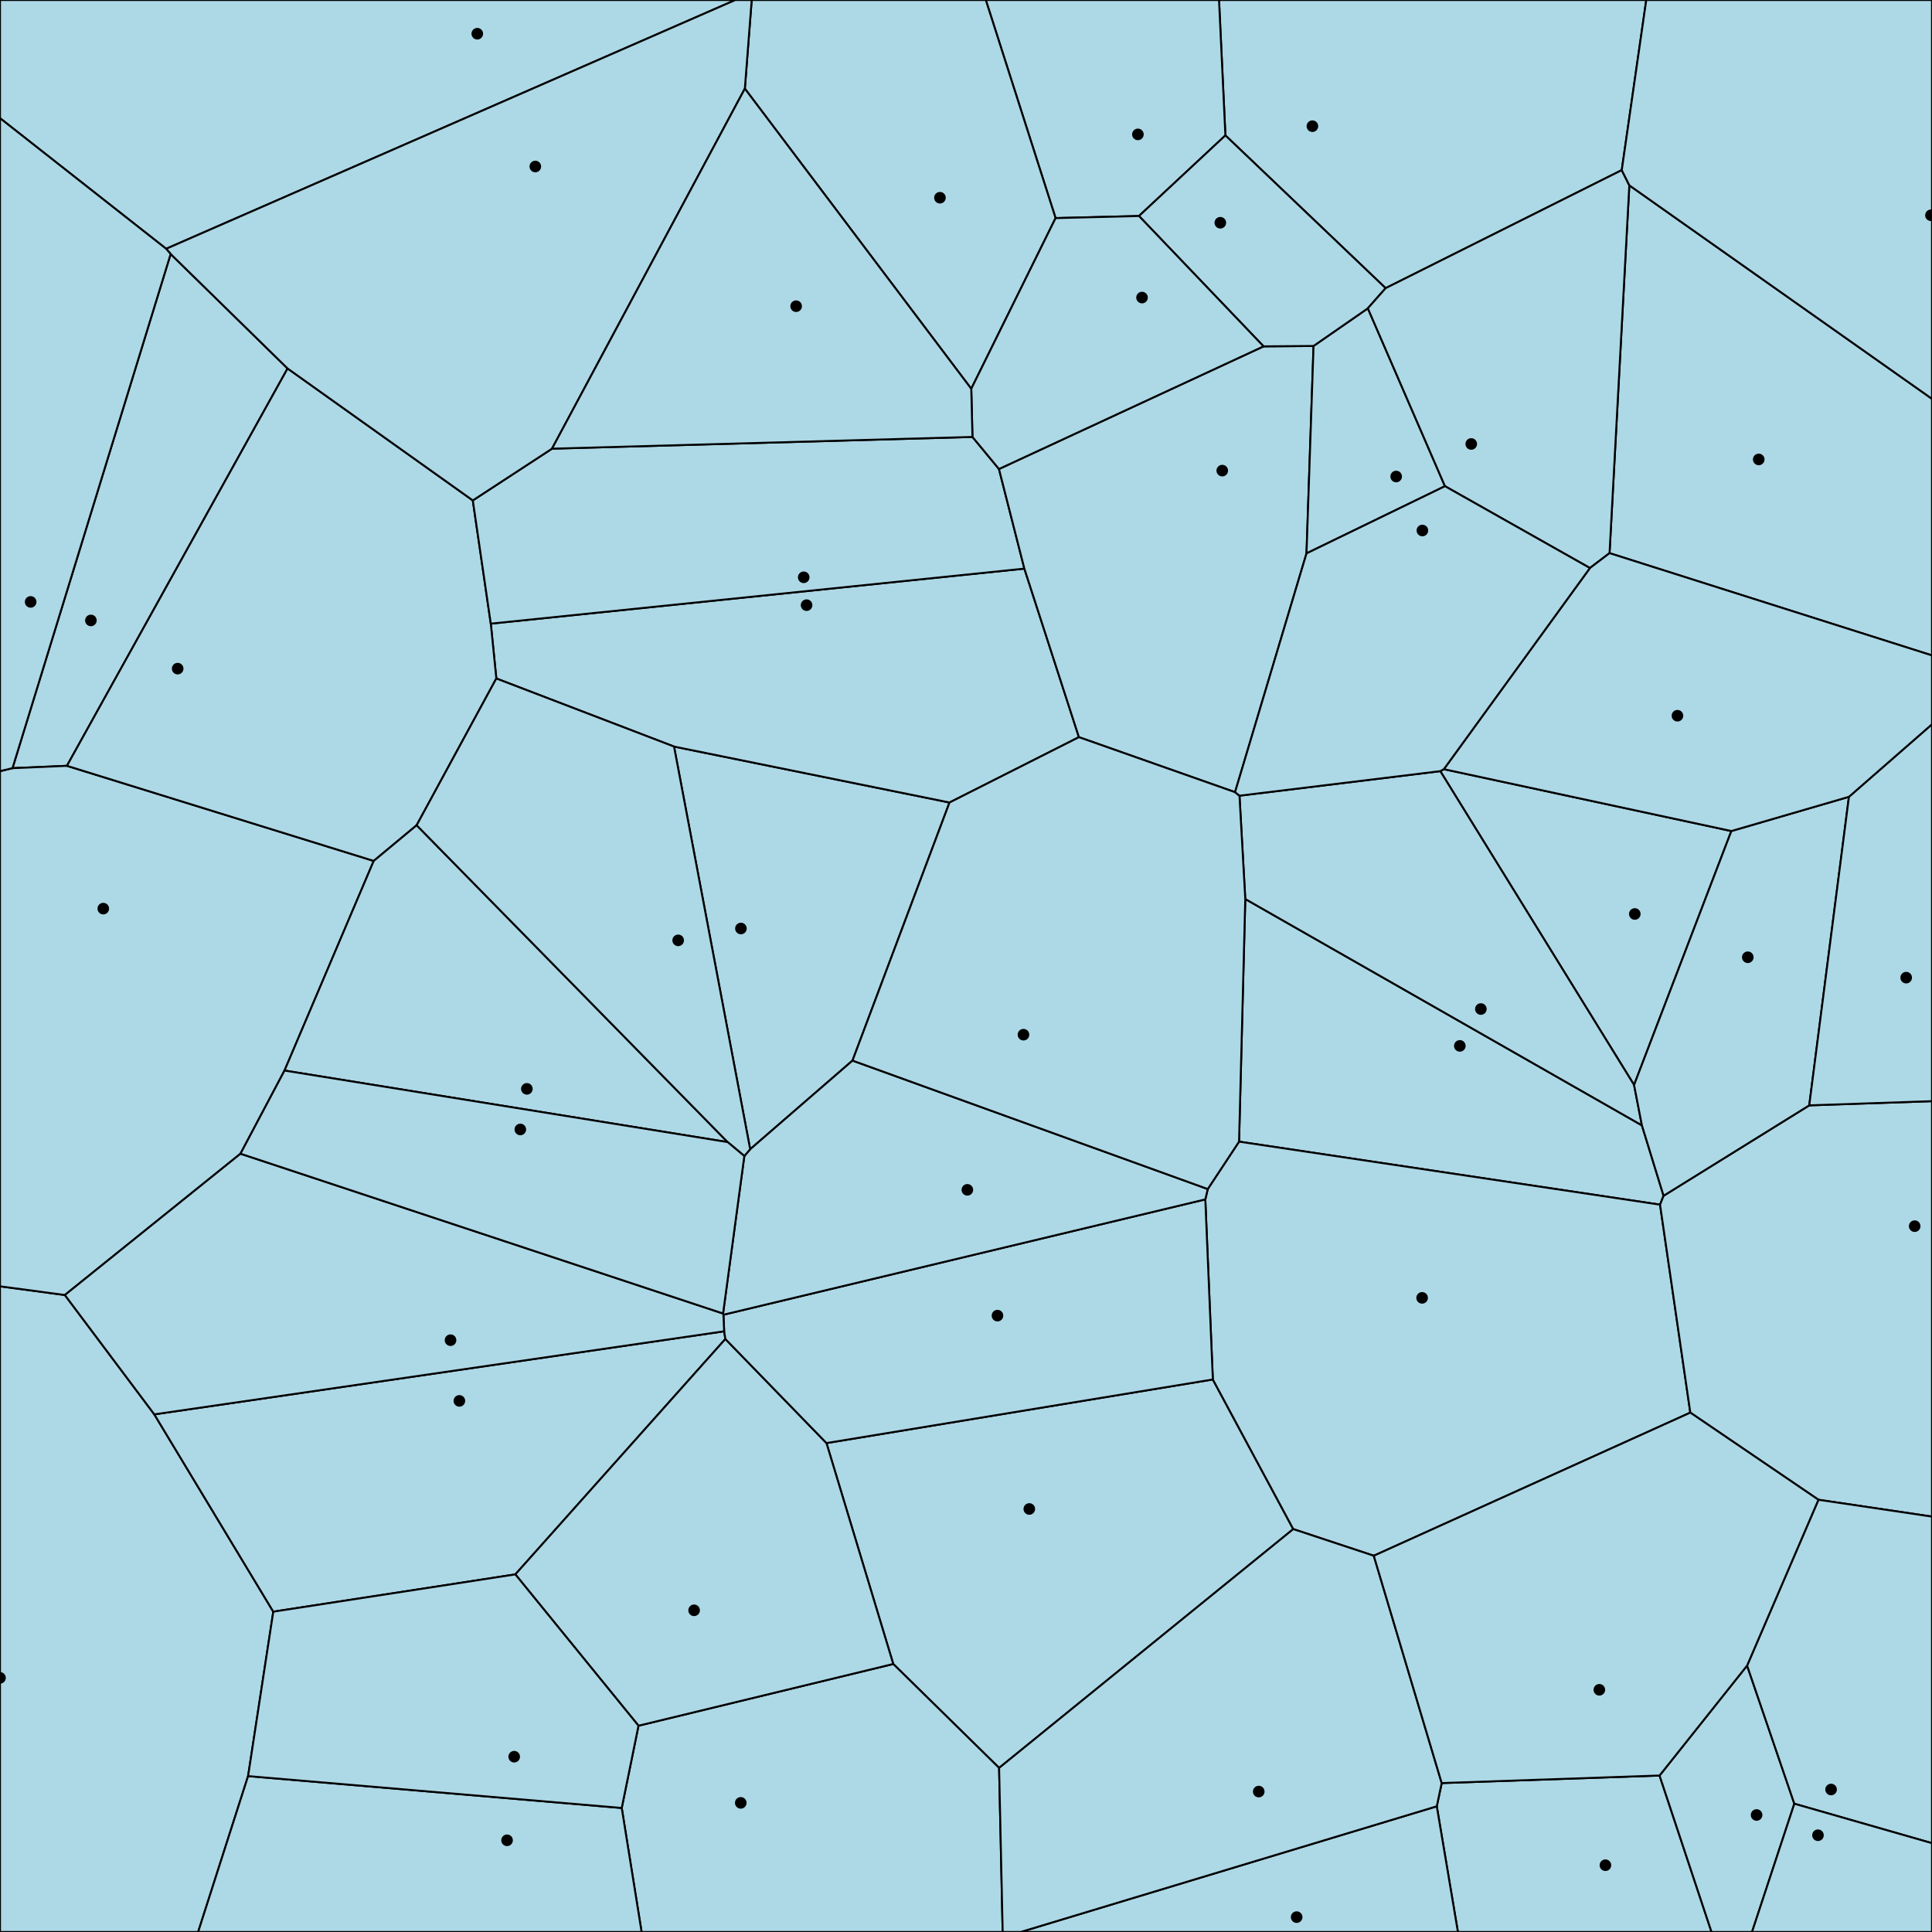
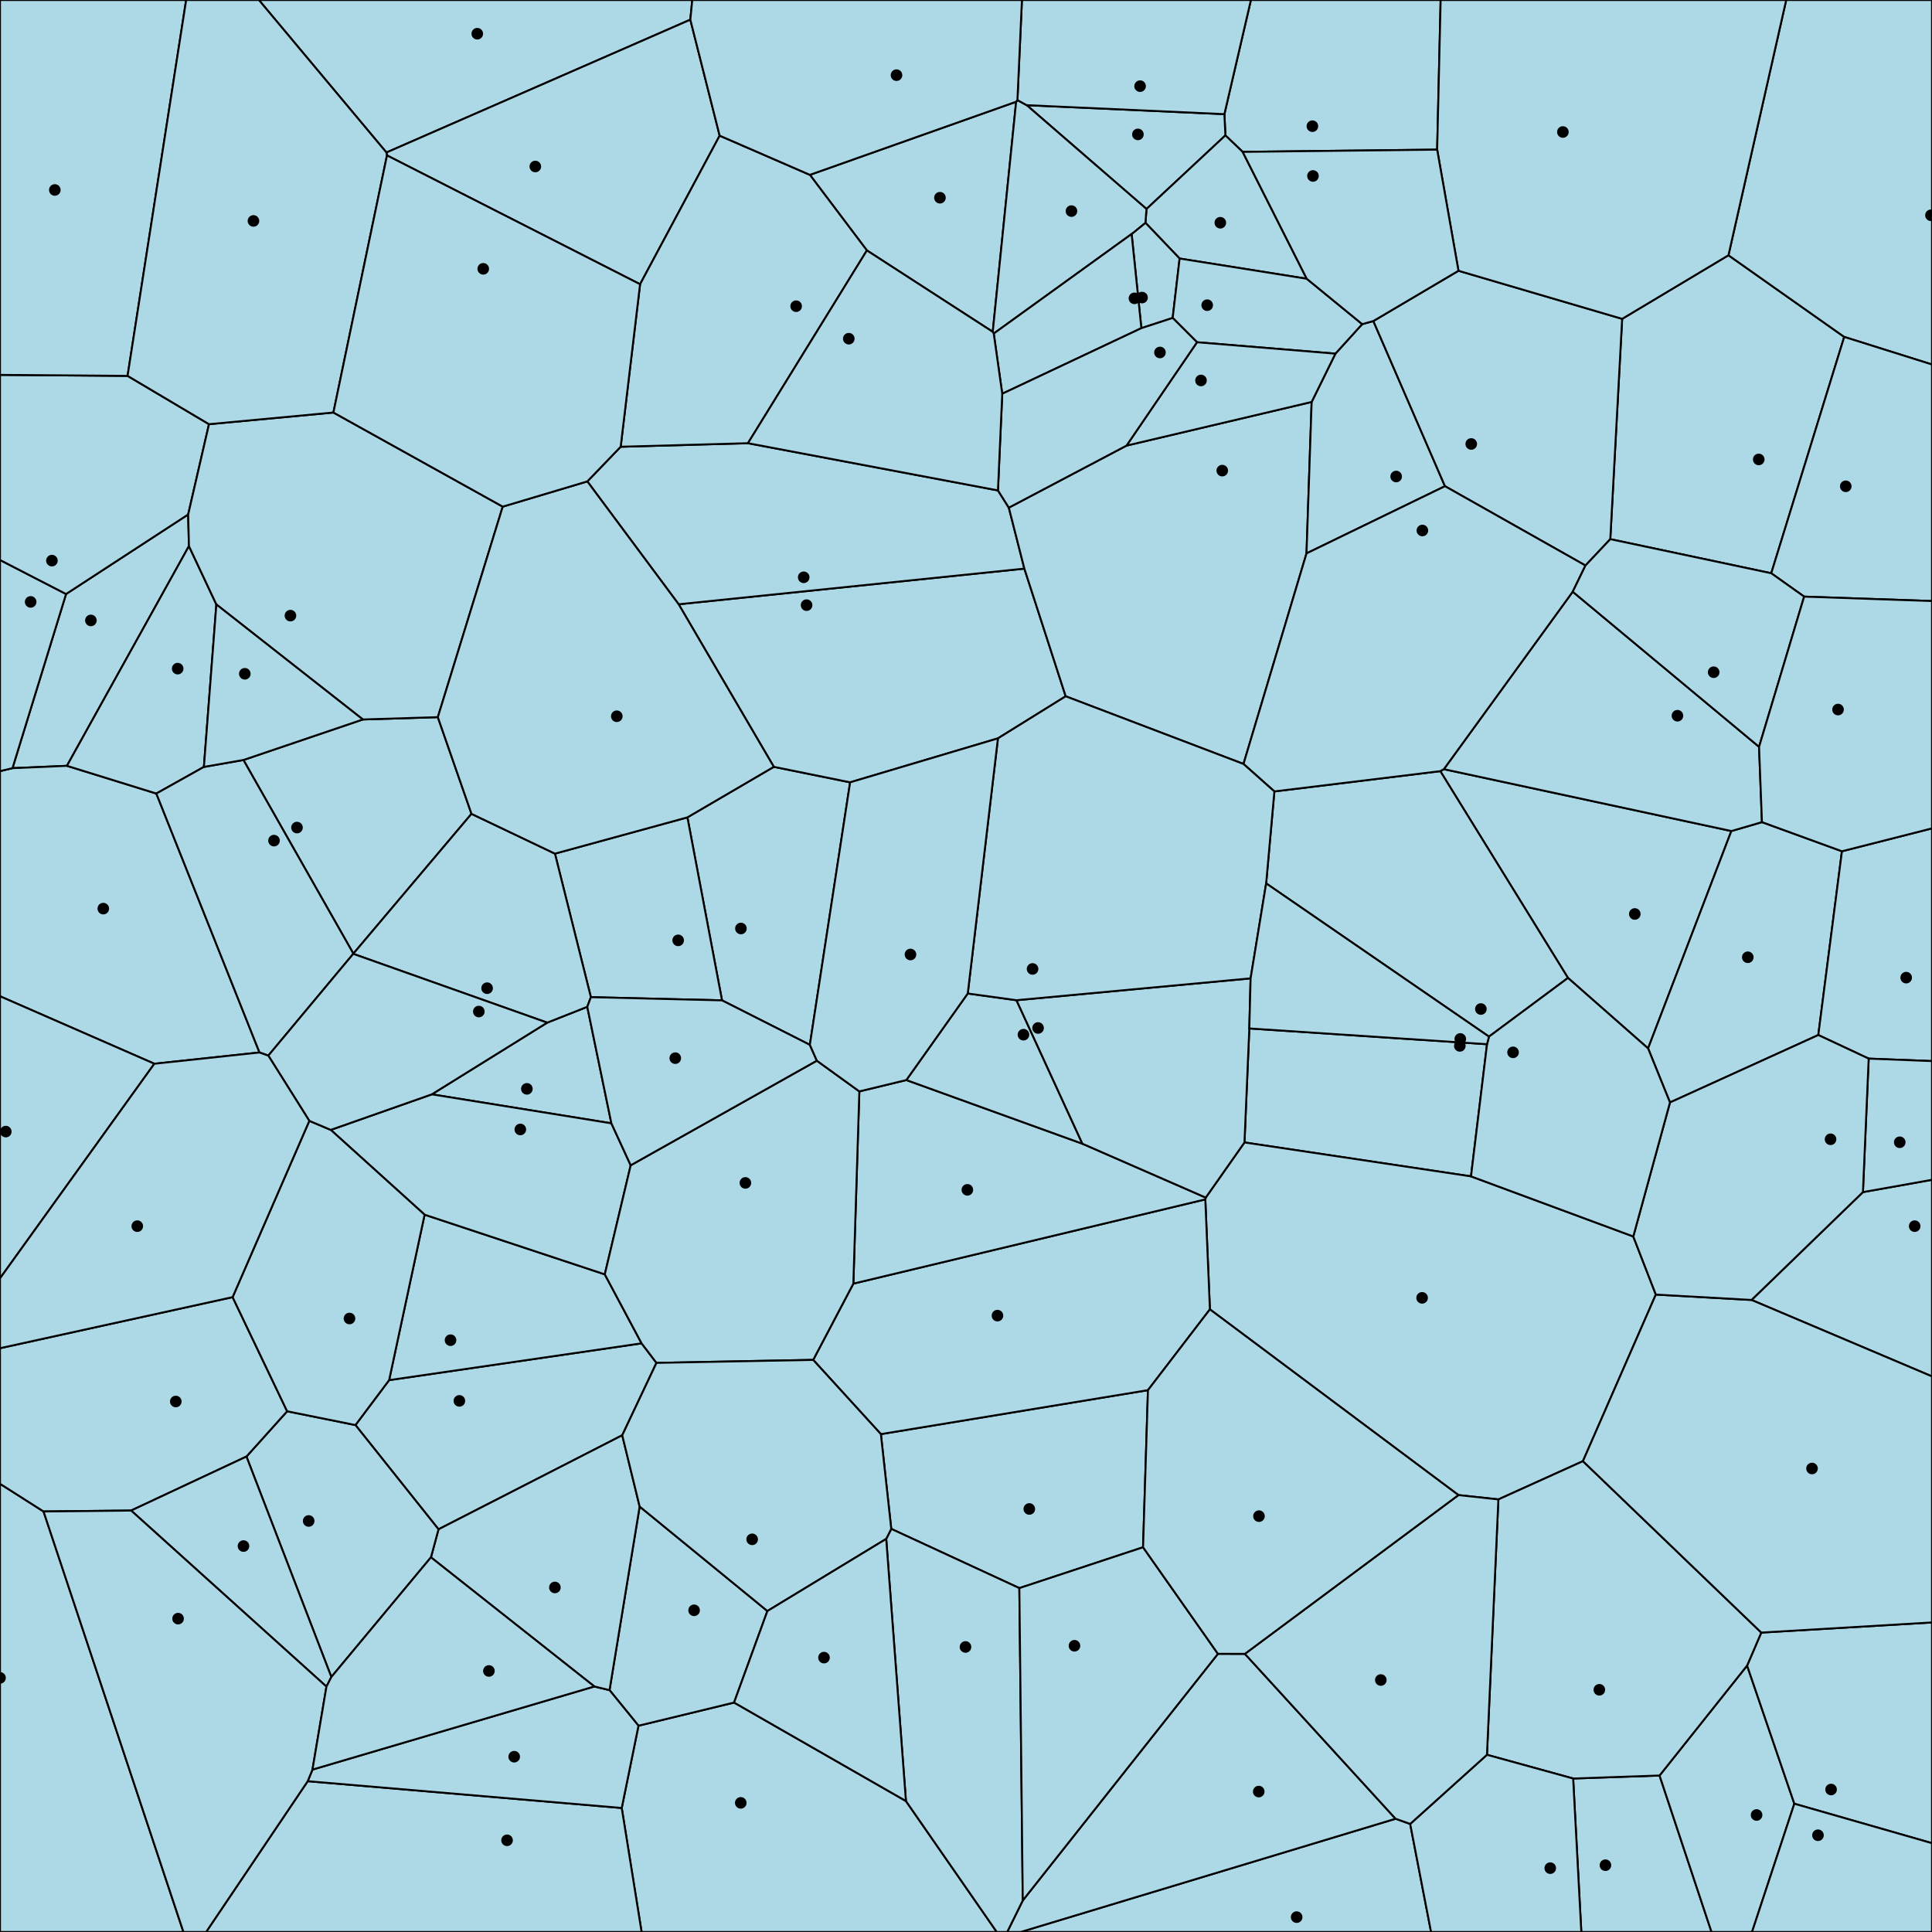
<svg xmlns="http://www.w3.org/2000/svg" width="1000" height="1000">
  <g>
-     <polygon points="0.000, 1000.000 102.559, 1000.000 128.409, 919.308 141.457, 834.202 79.874, 732.070 33.574, 670.299 0.000, 665.792 " fill="lightblue" stroke="black" />
-   </g>
-   <g>
-     <polygon points="641.330, 590.912 859.240, 623.533 861.065, 618.929 849.848, 582.484 644.553, 465.327 " fill="lightblue" stroke="black" />
-   </g>
-   <g>
-     <polygon points="669.392, 791.463 627.763, 714.009 427.776, 746.933 462.343, 861.274 517.137, 915.071 " fill="lightblue" stroke="black" />
-   </g>
-   <g>
-     <polygon points="6.459, 397.602 34.640, 396.389 148.853, 190.725 88.327, 131.465 " fill="lightblue" stroke="black" />
-   </g>
-   <g>
-     <polygon points="852.107, 0.000 630.959, 0.000 634.261, 70.082 717.193, 149.157 839.421, 88.062 " fill="lightblue" stroke="black" />
-   </g>
-   <g>
-     <polygon points="491.465, 415.378 348.874, 386.423 388.284, 594.852 441.256, 548.956 " fill="lightblue" stroke="black" />
-   </g>
-   <g>
-     <polygon points="754.611, 1000.000 885.889, 1000.000 858.982, 919.005 746.224, 922.915 743.671, 934.937 " fill="lightblue" stroke="black" />
-   </g>
-   <g>
-     <polygon points="0.000, 399.131 0.000, 665.792 33.574, 670.299 124.478, 597.156 147.267, 554.121 193.438, 445.611 34.640, 396.389 6.459, 397.602 " fill="lightblue" stroke="black" />
-   </g>
-   <g>
-     <polygon points="528.278, 1000.000 754.611, 1000.000 743.671, 934.937 " fill="lightblue" stroke="black" />
-   </g>
-   <g>
-     <polygon points="332.090, 1000.000 518.988, 1000.000 517.137, 915.071 462.343, 861.274 330.481, 893.226 321.807, 935.808 " fill="lightblue" stroke="black" />
-   </g>
-   <g>
-     <polygon points="254.033, 322.795 256.899, 351.186 348.874, 386.423 491.465, 415.378 558.448, 381.556 530.212, 294.319 " fill="lightblue" stroke="black" />
-   </g>
-   <g>
-     <polygon points="630.959, 0.000 510.248, 0.000 546.367, 112.896 589.535, 111.804 634.261, 70.082 " fill="lightblue" stroke="black" />
-   </g>
-   <g>
-     <polygon points="745.493, 399.145 845.795, 561.579 896.147, 430.143 747.338, 398.123 " fill="lightblue" stroke="black" />
-   </g>
-   <g>
-     <polygon points="148.853, 190.725 34.640, 396.389 193.438, 445.611 215.658, 427.146 256.899, 351.186 254.033, 322.795 244.728, 259.014 " fill="lightblue" stroke="black" />
-   </g>
-   <g>
-     <polygon points="244.728, 259.014 254.033, 322.795 530.212, 294.319 517.069, 242.756 503.343, 226.156 285.719, 232.233 " fill="lightblue" stroke="black" />
-   </g>
-   <g>
-     <polygon points="1000.000, 339.245 1000.000, 206.433 843.335, 95.931 833.092, 286.307 " fill="lightblue" stroke="black" />
-   </g>
-   <g>
-     <polygon points="102.559, 1000.000 332.090, 1000.000 321.807, 935.808 128.409, 919.308 " fill="lightblue" stroke="black" />
-   </g>
-   <g>
-     <polygon points="859.240, 623.533 641.330, 590.912 625.131, 615.451 623.861, 620.799 627.763, 714.009 669.392, 791.463 711.066, 805.253 874.904, 731.167 " fill="lightblue" stroke="black" />
-   </g>
-   <g>
-     <polygon points="517.069, 242.756 530.212, 294.319 558.448, 381.556 639.260, 410.035 676.247, 286.437 679.891, 179.068 654.012, 179.270 " fill="lightblue" stroke="black" />
-   </g>
-   <g>
-     <polygon points="1000.000, 784.997 1000.000, 569.961 936.466, 572.132 861.065, 618.929 859.240, 623.533 874.904, 731.167 941.224, 776.275 " fill="lightblue" stroke="black" />
-   </g>
-   <g>
-     <polygon points="380.606, 0.000 0.000, 0.000 0.000, 61.169 86.002, 128.771 " fill="lightblue" stroke="black" />
-   </g>
-   <g>
-     <polygon points="707.992, 159.594 679.891, 179.068 676.247, 286.437 747.912, 251.651 " fill="lightblue" stroke="black" />
-   </g>
-   <g>
-     <polygon points="518.988, 1000.000 528.278, 1000.000 743.671, 934.937 746.224, 922.915 711.066, 805.253 669.392, 791.463 517.137, 915.071 " fill="lightblue" stroke="black" />
-   </g>
-   <g>
-     <polygon points="717.193, 149.157 634.261, 70.082 589.535, 111.804 654.012, 179.270 679.891, 179.068 707.992, 159.594 " fill="lightblue" stroke="black" />
-   </g>
-   <g>
-     <polygon points="193.438, 445.611 147.267, 554.121 376.637, 591.147 215.658, 427.146 " fill="lightblue" stroke="black" />
-   </g>
-   <g>
-     <polygon points="644.553, 465.327 849.848, 582.484 845.795, 561.579 745.493, 399.145 641.552, 411.848 " fill="lightblue" stroke="black" />
-   </g>
-   <g>
-     <polygon points="79.874, 732.070 141.457, 834.202 266.747, 814.902 375.455, 693.067 374.822, 689.074 " fill="lightblue" stroke="black" />
-   </g>
-   <g>
-     <polygon points="462.343, 861.274 427.776, 746.933 375.455, 693.067 266.747, 814.902 330.481, 893.226 " fill="lightblue" stroke="black" />
-   </g>
-   <g>
-     <polygon points="510.248, 0.000 389.073, 0.000 385.533, 45.877 502.721, 201.242 546.367, 112.896 " fill="lightblue" stroke="black" />
+     <polygon points="22.538, 782.334 0.000, 767.999 0.000, 1000.000 94.949, 1000.000 " fill="lightblue" stroke="black" />
+   </g>
+   <g>
+     <polygon points="761.387, 608.885 769.688, 540.478 646.641, 532.324 644.136, 591.332 " fill="lightblue" stroke="black" />
+   </g>
+   <g>
+     <polygon points="591.646, 800.864 594.184, 719.537 455.938, 742.296 461.309, 791.348 527.613, 822.006 " fill="lightblue" stroke="black" />
+   </g>
+   <g>
+     <polygon points="34.186, 307.465 6.459, 397.602 34.640, 396.389 97.795, 282.665 97.402, 266.278 " fill="lightblue" stroke="black" />
+   </g>
+   <g>
+     <polygon points="643.204, 78.609 743.873, 77.453 745.676, 0.000 647.466, 0.000 633.743, 59.081 634.261, 70.082 " fill="lightblue" stroke="black" />
+   </g>
+   <g>
+     <polygon points="440.018, 404.931 400.523, 396.911 355.803, 423.068 373.712, 517.786 419.178, 540.804 " fill="lightblue" stroke="black" />
+   </g>
+   <g>
+     <polygon points="885.889, 1000.000 858.982, 919.005 814.260, 920.556 818.483, 1000.000 " fill="lightblue" stroke="black" />
+   </g>
+   <g>
+     <polygon points="0.000, 515.659 79.892, 550.592 134.315, 544.764 80.923, 410.735 34.640, 396.389 6.459, 397.602 0.000, 399.131 " fill="lightblue" stroke="black" />
+   </g>
+   <g>
+     <polygon points="740.714, 1000.000 729.908, 944.062 722.346, 941.378 528.278, 1000.000 " fill="lightblue" stroke="black" />
+   </g>
+   <g>
+     <polygon points="515.931, 1000.000 468.914, 932.219 379.951, 881.239 330.481, 893.226 321.807, 935.808 332.090, 1000.000 " fill="lightblue" stroke="black" />
+   </g>
+   <g>
+     <polygon points="351.270, 312.769 400.523, 396.911 440.018, 404.931 516.534, 382.175 551.598, 360.393 530.212, 294.319 " fill="lightblue" stroke="black" />
+   </g>
+   <g>
+     <polygon points="634.261, 70.082 633.743, 59.081 531.414, 54.442 593.431, 108.170 " fill="lightblue" stroke="black" />
+   </g>
+   <g>
+     <polygon points="811.582, 506.174 853.045, 542.654 896.147, 430.143 747.338, 398.123 745.493, 399.145 " fill="lightblue" stroke="black" />
+   </g>
+   <g>
+     <polygon points="80.923, 410.735 105.539, 396.950 111.988, 312.869 97.795, 282.665 34.640, 396.389 " fill="lightblue" stroke="black" />
+   </g>
+   <g>
+     <polygon points="351.270, 312.769 530.212, 294.319 522.169, 262.763 516.540, 253.845 387.140, 229.401 321.256, 231.240 303.994, 249.173 " fill="lightblue" stroke="black" />
+   </g>
+   <g>
+     <polygon points="894.644, 132.121 839.617, 165.036 833.482, 279.066 916.799, 296.715 954.566, 174.387 " fill="lightblue" stroke="black" />
+   </g>
+   <g>
+     <polygon points="159.274, 921.941 106.678, 1000.000 332.090, 1000.000 321.807, 935.808 " fill="lightblue" stroke="black" />
+   </g>
+   <g>
+     <polygon points="623.861, 620.799 626.244, 677.725 754.877, 773.855 775.561, 776.089 819.320, 756.302 857.059, 670.069 845.385, 640.000 761.387, 608.885 644.136, 591.332 624.081, 619.872 " fill="lightblue" stroke="black" />
+   </g>
+   <g>
+     <polygon points="583.069, 230.651 522.169, 262.763 530.212, 294.319 551.598, 360.393 643.631, 395.429 676.247, 286.437 678.907, 208.049 " fill="lightblue" stroke="black" />
+   </g>
+   <g>
+     <polygon points="1000.000, 610.663 964.249, 617.029 906.596, 672.857 1000.000, 712.429 " fill="lightblue" stroke="black" />
+   </g>
+   <g>
+     <polygon points="133.992, 0.000 200.016, 78.935 357.314, 10.181 358.321, 0.000 " fill="lightblue" stroke="black" />
+   </g>
+   <g>
+     <polygon points="691.209, 183.052 678.907, 208.049 676.247, 286.437 747.912, 251.651 710.844, 166.171 705.064, 167.771 " fill="lightblue" stroke="black" />
+   </g>
+   <g>
+     <polygon points="521.331, 1000.000 528.278, 1000.000 722.346, 941.378 644.356, 856.026 630.393, 856.014 529.386, 983.666 " fill="lightblue" stroke="black" />
+   </g>
+   <g>
+     <polygon points="610.572, 133.817 676.363, 144.279 643.204, 78.609 634.261, 70.082 593.431, 108.170 592.873, 115.297 " fill="lightblue" stroke="black" />
+   </g>
+   <g>
+     <polygon points="303.976, 521.120 283.229, 529.316 223.504, 566.428 316.451, 581.432 " fill="lightblue" stroke="black" />
+   </g>
+   <g>
+     <polygon points="811.582, 506.174 745.493, 399.145 659.615, 409.641 655.359, 457.239 770.684, 536.556 " fill="lightblue" stroke="black" />
+   </g>
+   <g>
+     <polygon points="339.789, 705.418 332.081, 695.304 201.408, 714.353 183.979, 737.606 226.973, 791.565 322.073, 742.884 " fill="lightblue" stroke="black" />
+   </g>
+   <g>
+     <polygon points="315.492, 874.805 330.481, 893.226 379.951, 881.239 397.206, 833.862 331.080, 779.784 " fill="lightblue" stroke="black" />
+   </g>
+   <g>
+     <polygon points="525.952, 52.661 419.193, 90.503 448.702, 129.625 513.846, 171.758 " fill="lightblue" stroke="black" />
  </g>
  <g>
    <polygon points="885.889, 1000.000 906.845, 1000.000 928.746, 933.604 904.293, 862.095 858.982, 919.005 " fill="lightblue" stroke="black" />
  </g>
  <g>
-     <polygon points="896.147, 430.143 845.795, 561.579 849.848, 582.484 861.065, 618.929 936.466, 572.132 957.009, 412.420 " fill="lightblue" stroke="black" />
-   </g>
-   <g>
-     <polygon points="374.822, 689.074 375.455, 693.067 427.776, 746.933 627.763, 714.009 623.861, 620.799 374.437, 680.502 " fill="lightblue" stroke="black" />
-   </g>
-   <g>
-     <polygon points="1000.000, 569.961 1000.000, 374.875 957.009, 412.420 936.466, 572.132 " fill="lightblue" stroke="black" />
-   </g>
-   <g>
-     <polygon points="321.807, 935.808 330.481, 893.226 266.747, 814.902 141.457, 834.202 128.409, 919.308 " fill="lightblue" stroke="black" />
-   </g>
-   <g>
-     <polygon points="1000.000, 954.031 1000.000, 784.997 941.224, 776.275 904.293, 862.095 928.746, 933.604 " fill="lightblue" stroke="black" />
-   </g>
-   <g>
-     <polygon points="441.256, 548.956 388.284, 594.852 385.266, 598.351 374.255, 679.876 374.437, 680.502 623.861, 620.799 625.131, 615.451 " fill="lightblue" stroke="black" />
-   </g>
-   <g>
-     <polygon points="389.073, 0.000 380.606, 0.000 86.002, 128.771 88.327, 131.465 148.853, 190.725 244.728, 259.014 285.719, 232.233 385.533, 45.877 " fill="lightblue" stroke="black" />
-   </g>
-   <g>
-     <polygon points="641.330, 590.912 644.553, 465.327 641.552, 411.848 639.260, 410.035 558.448, 381.556 491.465, 415.378 441.256, 548.956 625.131, 615.451 " fill="lightblue" stroke="black" />
-   </g>
-   <g>
-     <polygon points="906.845, 1000.000 1000.000, 1000.000 1000.000, 954.031 928.746, 933.604 " fill="lightblue" stroke="black" />
-   </g>
-   <g>
-     <polygon points="839.421, 88.062 717.193, 149.157 707.992, 159.594 747.912, 251.651 822.939, 294.011 833.092, 286.307 843.335, 95.931 " fill="lightblue" stroke="black" />
-   </g>
-   <g>
-     <polygon points="941.224, 776.275 874.904, 731.167 711.066, 805.253 746.224, 922.915 858.982, 919.005 904.293, 862.095 " fill="lightblue" stroke="black" />
-   </g>
-   <g>
-     <polygon points="0.000, 61.169 0.000, 399.131 6.459, 397.602 88.327, 131.465 86.002, 128.771 " fill="lightblue" stroke="black" />
-   </g>
-   <g>
-     <polygon points="1000.000, 374.875 1000.000, 339.245 833.092, 286.307 822.939, 294.011 747.338, 398.123 896.147, 430.143 957.009, 412.420 " fill="lightblue" stroke="black" />
-   </g>
-   <g>
-     <polygon points="676.247, 286.437 639.260, 410.035 641.552, 411.848 745.493, 399.145 747.338, 398.123 822.939, 294.011 747.912, 251.651 " fill="lightblue" stroke="black" />
-   </g>
-   <g>
-     <polygon points="1000.000, 206.433 1000.000, 0.000 852.107, 0.000 839.421, 88.062 843.335, 95.931 " fill="lightblue" stroke="black" />
-   </g>
-   <g>
-     <polygon points="124.478, 597.156 33.574, 670.299 79.874, 732.070 374.822, 689.074 374.437, 680.502 374.255, 679.876 " fill="lightblue" stroke="black" />
-   </g>
-   <g>
-     <polygon points="388.284, 594.852 348.874, 386.423 256.899, 351.186 215.658, 427.146 376.637, 591.147 385.266, 598.351 " fill="lightblue" stroke="black" />
-   </g>
-   <g>
-     <polygon points="589.535, 111.804 546.367, 112.896 502.721, 201.242 503.343, 226.156 517.069, 242.756 654.012, 179.270 " fill="lightblue" stroke="black" />
-   </g>
-   <g>
-     <polygon points="285.719, 232.233 503.343, 226.156 502.721, 201.242 385.533, 45.877 " fill="lightblue" stroke="black" />
-   </g>
-   <g>
-     <polygon points="376.637, 591.147 147.267, 554.121 124.478, 597.156 374.255, 679.876 385.266, 598.351 " fill="lightblue" stroke="black" />
+     <polygon points="853.045, 542.654 864.378, 570.631 941.149, 535.726 953.383, 440.614 911.986, 425.531 896.147, 430.143 " fill="lightblue" stroke="black" />
+   </g>
+   <g>
+     <polygon points="441.691, 664.404 420.908, 703.880 455.938, 742.296 594.184, 719.537 626.244, 677.725 623.861, 620.799 " fill="lightblue" stroke="black" />
+   </g>
+   <g>
+     <polygon points="967.232, 547.934 1000.000, 549.217 1000.000, 428.763 953.383, 440.614 941.149, 535.726 " fill="lightblue" stroke="black" />
+   </g>
+   <g>
+     <polygon points="315.492, 874.805 307.631, 872.914 161.739, 915.939 159.274, 921.941 321.807, 935.808 330.481, 893.226 " fill="lightblue" stroke="black" />
+   </g>
+   <g>
+     <polygon points="928.746, 933.604 1000.000, 954.031 1000.000, 839.775 911.640, 845.022 904.293, 862.095 " fill="lightblue" stroke="black" />
+   </g>
+   <g>
+     <polygon points="469.112, 559.029 444.794, 564.908 441.691, 664.404 623.861, 620.799 624.081, 619.872 560.249, 591.987 " fill="lightblue" stroke="black" />
+   </g>
+   <g>
+     <polygon points="200.307, 80.443 331.305, 147.123 372.497, 70.217 357.314, 10.181 200.016, 78.935 " fill="lightblue" stroke="black" />
+   </g>
+   <g>
+     <polygon points="526.126, 517.712 500.910, 514.228 469.112, 559.029 560.249, 591.987 " fill="lightblue" stroke="black" />
+   </g>
+   <g>
+     <polygon points="1000.000, 954.031 928.746, 933.604 906.845, 1000.000 1000.000, 1000.000 " fill="lightblue" stroke="black" />
+   </g>
+   <g>
+     <polygon points="754.901, 140.152 710.844, 166.171 747.912, 251.651 820.635, 292.710 833.482, 279.066 839.617, 165.036 " fill="lightblue" stroke="black" />
+   </g>
+   <g>
+     <polygon points="911.640, 845.022 819.320, 756.302 775.561, 776.089 769.645, 908.274 814.260, 920.556 858.982, 919.005 904.293, 862.095 " fill="lightblue" stroke="black" />
+   </g>
+   <g>
+     <polygon points="0.000, 289.850 0.000, 399.131 6.459, 397.602 34.186, 307.465 " fill="lightblue" stroke="black" />
+   </g>
+   <g>
+     <polygon points="910.488, 386.562 814.038, 306.269 747.338, 398.123 896.147, 430.143 911.986, 425.531 " fill="lightblue" stroke="black" />
+   </g>
+   <g>
+     <polygon points="820.635, 292.710 747.912, 251.651 676.247, 286.437 643.631, 395.429 659.615, 409.641 745.493, 399.145 747.338, 398.123 814.038, 306.269 " fill="lightblue" stroke="black" />
+   </g>
+   <g>
+     <polygon points="954.566, 174.387 1000.000, 188.669 1000.000, 0.000 924.535, 0.000 894.644, 132.121 " fill="lightblue" stroke="black" />
+   </g>
+   <g>
+     <polygon points="201.408, 714.353 332.081, 695.304 313.039, 659.603 219.776, 628.716 " fill="lightblue" stroke="black" />
+   </g>
+   <g>
+     <polygon points="373.712, 517.786 355.803, 423.068 287.234, 441.846 305.832, 516.126 " fill="lightblue" stroke="black" />
+   </g>
+   <g>
+     <polygon points="592.873, 115.297 585.729, 121.127 590.766, 169.857 606.980, 164.563 610.572, 133.817 " fill="lightblue" stroke="black" />
+   </g>
+   <g>
+     <polygon points="321.256, 231.240 387.140, 229.401 448.702, 129.625 419.193, 90.503 372.497, 70.217 331.305, 147.123 " fill="lightblue" stroke="black" />
+   </g>
+   <g>
+     <polygon points="326.446, 603.154 316.451, 581.432 223.504, 566.428 171.206, 584.829 219.776, 628.716 313.039, 659.603 " fill="lightblue" stroke="black" />
+   </g>
+   <g>
+     <polygon points="624.081, 619.872 644.136, 591.332 646.641, 532.324 647.314, 506.395 526.126, 517.712 560.249, 591.987 " fill="lightblue" stroke="black" />
+   </g>
+   <g>
+     <polygon points="223.054, 806.074 307.631, 872.914 315.492, 874.805 331.080, 779.784 322.073, 742.884 226.973, 791.565 " fill="lightblue" stroke="black" />
+   </g>
+   <g>
+     <polygon points="244.041, 421.247 226.621, 371.198 187.816, 372.395 125.996, 393.371 182.905, 493.610 " fill="lightblue" stroke="black" />
+   </g>
+   <g>
+     <polygon points="740.714, 1000.000 818.483, 1000.000 814.260, 920.556 769.645, 908.274 729.908, 944.062 " fill="lightblue" stroke="black" />
+   </g>
+   <g>
+     <polygon points="500.910, 514.228 526.126, 517.712 647.314, 506.395 655.359, 457.239 659.615, 409.641 643.631, 395.429 551.598, 360.393 516.534, 382.175 " fill="lightblue" stroke="black" />
+   </g>
+   <g>
+     <polygon points="916.799, 296.715 933.822, 308.809 1000.000, 311.096 1000.000, 188.669 954.566, 174.387 " fill="lightblue" stroke="black" />
+   </g>
+   <g>
+     <polygon points="514.358, 172.651 585.729, 121.127 592.873, 115.297 593.431, 108.170 531.414, 54.442 526.616, 51.807 525.952, 52.661 513.846, 171.758 " fill="lightblue" stroke="black" />
+   </g>
+   <g>
+     <polygon points="619.569, 177.141 691.209, 183.052 705.064, 167.771 676.363, 144.279 610.572, 133.817 606.980, 164.563 " fill="lightblue" stroke="black" />
+   </g>
+   <g>
+     <polygon points="127.555, 753.909 171.504, 868.013 223.054, 806.074 226.973, 791.565 183.979, 737.606 148.623, 730.477 " fill="lightblue" stroke="black" />
+   </g>
+   <g>
+     <polygon points="729.908, 944.062 769.645, 908.274 775.561, 776.089 754.877, 773.855 644.356, 856.026 722.346, 941.378 " fill="lightblue" stroke="black" />
+   </g>
+   <g>
+     <polygon points="0.000, 697.828 0.000, 767.999 22.538, 782.334 67.873, 781.856 127.555, 753.909 148.623, 730.477 120.396, 671.392 " fill="lightblue" stroke="black" />
+   </g>
+   <g>
+     <polygon points="0.000, 661.671 79.892, 550.592 0.000, 515.659 " fill="lightblue" stroke="black" />
+   </g>
+   <g>
+     <polygon points="0.000, 194.038 0.000, 289.850 34.186, 307.465 97.402, 266.278 108.177, 219.556 66.032, 194.554 " fill="lightblue" stroke="black" />
+   </g>
+   <g>
+     <polygon points="819.320, 756.302 911.640, 845.022 1000.000, 839.775 1000.000, 712.429 906.596, 672.857 857.059, 670.069 " fill="lightblue" stroke="black" />
+   </g>
+   <g>
+     <polygon points="219.776, 628.716 171.206, 584.829 160.104, 580.151 120.396, 671.392 148.623, 730.477 183.979, 737.606 201.408, 714.353 " fill="lightblue" stroke="black" />
+   </g>
+   <g>
+     <polygon points="916.799, 296.715 833.482, 279.066 820.635, 292.710 814.038, 306.269 910.488, 386.562 933.822, 308.809 " fill="lightblue" stroke="black" />
+   </g>
+   <g>
+     <polygon points="187.816, 372.395 226.621, 371.198 260.213, 262.241 172.572, 213.522 108.177, 219.556 97.402, 266.278 97.795, 282.665 111.988, 312.869 " fill="lightblue" stroke="black" />
+   </g>
+   <g>
+     <polygon points="326.446, 603.154 313.039, 659.603 332.081, 695.304 339.789, 705.418 420.908, 703.880 441.691, 664.404 444.794, 564.908 422.794, 549.008 " fill="lightblue" stroke="black" />
+   </g>
+   <g>
+     <polygon points="527.613, 822.006 461.309, 791.348 458.701, 796.517 468.914, 932.219 515.931, 1000.000 521.331, 1000.000 529.386, 983.666 " fill="lightblue" stroke="black" />
+   </g>
+   <g>
+     <polygon points="590.766, 169.857 585.729, 121.127 514.358, 172.651 518.757, 203.805 " fill="lightblue" stroke="black" />
+   </g>
+   <g>
+     <polygon points="526.616, 51.807 531.414, 54.442 633.743, 59.081 647.466, 0.000 528.952, 0.000 " fill="lightblue" stroke="black" />
+   </g>
+   <g>
+     <polygon points="630.393, 856.014 591.646, 800.864 527.613, 822.006 529.386, 983.666 " fill="lightblue" stroke="black" />
+   </g>
+   <g>
+     <polygon points="1000.000, 610.663 1000.000, 549.217 967.232, 547.934 964.249, 617.029 " fill="lightblue" stroke="black" />
+   </g>
+   <g>
+     <polygon points="134.315, 544.764 138.884, 546.384 182.832, 493.714 182.905, 493.610 125.996, 393.371 105.539, 396.950 80.923, 410.735 " fill="lightblue" stroke="black" />
+   </g>
+   <g>
+     <polygon points="303.976, 521.120 305.832, 516.126 287.234, 441.846 244.041, 421.247 182.905, 493.610 182.832, 493.714 283.229, 529.316 " fill="lightblue" stroke="black" />
+   </g>
+   <g>
+     <polygon points="357.314, 10.181 372.497, 70.217 419.193, 90.503 525.952, 52.661 526.616, 51.807 528.952, 0.000 358.321, 0.000 " fill="lightblue" stroke="black" />
+   </g>
+   <g>
+     <polygon points="171.504, 868.013 127.555, 753.909 67.873, 781.856 168.971, 872.991 " fill="lightblue" stroke="black" />
+   </g>
+   <g>
+     <polygon points="244.041, 421.247 287.234, 441.846 355.803, 423.068 400.523, 396.911 351.270, 312.769 303.994, 249.173 260.213, 262.241 226.621, 371.198 " fill="lightblue" stroke="black" />
+   </g>
+   <g>
+     <polygon points="125.996, 393.371 187.816, 372.395 111.988, 312.869 105.539, 396.950 " fill="lightblue" stroke="black" />
+   </g>
+   <g>
+     <polygon points="691.209, 183.052 619.569, 177.141 583.069, 230.651 678.907, 208.049 " fill="lightblue" stroke="black" />
+   </g>
+   <g>
+     <polygon points="138.884, 546.384 160.104, 580.151 171.206, 584.829 223.504, 566.428 283.229, 529.316 182.832, 493.714 " fill="lightblue" stroke="black" />
+   </g>
+   <g>
+     <polygon points="331.080, 779.784 397.206, 833.862 458.701, 796.517 461.309, 791.348 455.938, 742.296 420.908, 703.880 339.789, 705.418 322.073, 742.884 " fill="lightblue" stroke="black" />
+   </g>
+   <g>
+     <polygon points="0.000, 0.000 0.000, 194.038 66.032, 194.554 96.357, 0.000 " fill="lightblue" stroke="black" />
+   </g>
+   <g>
+     <polygon points="468.914, 932.219 458.701, 796.517 397.206, 833.862 379.951, 881.239 " fill="lightblue" stroke="black" />
+   </g>
+   <g>
+     <polygon points="967.232, 547.934 941.149, 535.726 864.378, 570.631 845.385, 640.000 857.059, 670.069 906.596, 672.857 964.249, 617.029 " fill="lightblue" stroke="black" />
+   </g>
+   <g>
+     <polygon points="200.307, 80.443 200.016, 78.935 133.992, 0.000 96.357, 0.000 66.032, 194.554 108.177, 219.556 172.572, 213.522 " fill="lightblue" stroke="black" />
+   </g>
+   <g>
+     <polygon points="22.538, 782.334 94.949, 1000.000 106.678, 1000.000 159.274, 921.941 161.739, 915.939 168.971, 872.991 67.873, 781.856 " fill="lightblue" stroke="black" />
+   </g>
+   <g>
+     <polygon points="79.892, 550.592 0.000, 661.671 0.000, 697.828 120.396, 671.392 160.104, 580.151 138.884, 546.384 134.315, 544.764 " fill="lightblue" stroke="black" />
+   </g>
+   <g>
+     <polygon points="161.739, 915.939 307.631, 872.914 223.054, 806.074 171.504, 868.013 168.971, 872.991 " fill="lightblue" stroke="black" />
+   </g>
+   <g>
+     <polygon points="864.378, 570.631 853.045, 542.654 811.582, 506.174 770.684, 536.556 769.688, 540.478 761.387, 608.885 845.385, 640.000 " fill="lightblue" stroke="black" />
+   </g>
+   <g>
+     <polygon points="373.712, 517.786 305.832, 516.126 303.976, 521.120 316.451, 581.432 326.446, 603.154 422.794, 549.008 419.178, 540.804 " fill="lightblue" stroke="black" />
+   </g>
+   <g>
+     <polygon points="745.676, 0.000 743.873, 77.453 754.901, 140.152 839.617, 165.036 894.644, 132.121 924.535, 0.000 " fill="lightblue" stroke="black" />
+   </g>
+   <g>
+     <polygon points="630.393, 856.014 644.356, 856.026 754.877, 773.855 626.244, 677.725 594.184, 719.537 591.646, 800.864 " fill="lightblue" stroke="black" />
+   </g>
+   <g>
+     <polygon points="710.844, 166.171 754.901, 140.152 743.873, 77.453 643.204, 78.609 676.363, 144.279 705.064, 167.771 " fill="lightblue" stroke="black" />
+   </g>
+   <g>
+     <polygon points="331.305, 147.123 200.307, 80.443 172.572, 213.522 260.213, 262.241 303.994, 249.173 321.256, 231.240 " fill="lightblue" stroke="black" />
+   </g>
+   <g>
+     <polygon points="440.018, 404.931 419.178, 540.804 422.794, 549.008 444.794, 564.908 469.112, 559.029 500.910, 514.228 516.534, 382.175 " fill="lightblue" stroke="black" />
+   </g>
+   <g>
+     <polygon points="590.766, 169.857 518.757, 203.805 516.540, 253.845 522.169, 262.763 583.069, 230.651 619.569, 177.141 606.980, 164.563 " fill="lightblue" stroke="black" />
+   </g>
+   <g>
+     <polygon points="655.359, 457.239 647.314, 506.395 646.641, 532.324 769.688, 540.478 770.684, 536.556 " fill="lightblue" stroke="black" />
+   </g>
+   <g>
+     <polygon points="910.488, 386.562 911.986, 425.531 953.383, 440.614 1000.000, 428.763 1000.000, 311.096 933.822, 308.809 " fill="lightblue" stroke="black" />
+   </g>
+   <g>
+     <polygon points="516.540, 253.845 518.757, 203.805 514.358, 172.651 513.846, 171.758 448.702, 129.625 387.140, 229.401 " fill="lightblue" stroke="black" />
  </g>
  <g>
    <circle cx="0.008" cy="868.462" r="3" />
    <circle cx="755.605" cy="541.350" r="3" />
    <circle cx="532.767" cy="781.041" r="3" />
    <circle cx="47.045" cy="321.135" r="3" />
    <circle cx="679.296" cy="65.307" r="3" />
    <circle cx="383.502" cy="480.584" r="3" />
    <circle cx="830.965" cy="965.428" r="3" />
    <circle cx="53.462" cy="470.300" r="3" />
    <circle cx="671.149" cy="992.302" r="3" />
    <circle cx="383.416" cy="933.158" r="3" />
    <circle cx="417.486" cy="313.227" r="3" />
    <circle cx="588.977" cy="69.564" r="3" />
    <circle cx="846.167" cy="473.071" r="3" />
    <circle cx="91.965" cy="346.081" r="3" />
    <circle cx="415.999" cy="298.809" r="3" />
    <circle cx="910.321" cy="237.802" r="3" />
    <circle cx="262.453" cy="952.535" r="3" />
    <circle cx="736.082" cy="671.766" r="3" />
    <circle cx="632.639" cy="243.590" r="3" />
    <circle cx="991.037" cy="634.661" r="3" />
    <circle cx="247.039" cy="17.450" r="3" />
    <circle cx="722.660" cy="246.644" r="3" />
    <circle cx="651.519" cy="927.314" r="3" />
    <circle cx="631.635" cy="115.293" r="3" />
    <circle cx="272.710" cy="563.589" r="3" />
    <circle cx="766.495" cy="522.268" r="3" />
    <circle cx="237.774" cy="725.093" r="3" />
    <circle cx="359.265" cy="833.493" r="3" />
    <circle cx="486.517" cy="102.344" r="3" />
    <circle cx="909.208" cy="939.436" r="3" />
    <circle cx="904.653" cy="495.477" r="3" />
    <circle cx="516.292" cy="680.967" r="3" />
    <circle cx="986.642" cy="506.023" r="3" />
    <circle cx="266.145" cy="909.267" r="3" />
    <circle cx="947.764" cy="926.251" r="3" />
    <circle cx="500.707" cy="615.858" r="3" />
    <circle cx="277.082" cy="86.183" r="3" />
    <circle cx="529.747" cy="535.554" r="3" />
    <circle cx="940.980" cy="949.916" r="3" />
    <circle cx="761.514" cy="229.795" r="3" />
    <circle cx="827.817" cy="874.635" r="3" />
    <circle cx="15.868" cy="311.545" r="3" />
    <circle cx="868.247" cy="370.457" r="3" />
    <circle cx="736.225" cy="274.588" r="3" />
    <circle cx="999.458" cy="111.428" r="3" />
    <circle cx="233.195" cy="693.678" r="3" />
    <circle cx="351.015" cy="486.726" r="3" />
    <circle cx="591.114" cy="154.018" r="3" />
    <circle cx="412.081" cy="158.489" r="3" />
    <circle cx="269.317" cy="584.605" r="3" />
+     <circle cx="537.304" cy="532.083" r="3" />
+     <circle cx="287.212" cy="821.672" r="3" />
+     <circle cx="153.720" cy="428.345" r="3" />
+     <circle cx="802.406" cy="966.946" r="3" />
+     <circle cx="534.450" cy="501.520" r="3" />
+     <circle cx="955.361" cy="251.707" r="3" />
+     <circle cx="554.584" cy="109.263" r="3" />
+     <circle cx="624.849" cy="157.960" r="3" />
+     <circle cx="159.768" cy="787.248" r="3" />
+     <circle cx="714.710" cy="869.573" r="3" />
+     <circle cx="90.990" cy="725.412" r="3" />
+     <circle cx="3.000" cy="585.707" r="3" />
+     <circle cx="26.876" cy="290.180" r="3" />
+     <circle cx="937.897" cy="760.089" r="3" />
+     <circle cx="180.896" cy="682.460" r="3" />
+     <circle cx="886.991" cy="347.941" r="3" />
+     <circle cx="150.335" cy="318.654" r="3" />
+     <circle cx="385.815" cy="612.275" r="3" />
+     <circle cx="499.741" cy="852.467" r="3" />
+     <circle cx="587.187" cy="154.424" r="3" />
+     <circle cx="590.109" cy="44.591" r="3" />
+     <circle cx="556.146" cy="851.848" r="3" />
+     <circle cx="983.305" cy="591.233" r="3" />
+     <circle cx="141.820" cy="435.101" r="3" />
+     <circle cx="252.126" cy="511.485" r="3" />
+     <circle cx="464.031" cy="38.905" r="3" />
+     <circle cx="126.031" cy="800.243" r="3" />
+     <circle cx="319.250" cy="370.731" r="3" />
+     <circle cx="126.712" cy="348.746" r="3" />
+     <circle cx="621.634" cy="196.927" r="3" />
+     <circle cx="247.842" cy="523.568" r="3" />
+     <circle cx="389.314" cy="796.750" r="3" />
+     <circle cx="28.375" cy="98.327" r="3" />
+     <circle cx="426.497" cy="857.979" r="3" />
+     <circle cx="947.487" cy="589.687" r="3" />
+     <circle cx="131.189" cy="114.352" r="3" />
+     <circle cx="92.174" cy="837.801" r="3" />
+     <circle cx="71.064" cy="634.661" r="3" />
+     <circle cx="253.057" cy="864.891" r="3" />
+     <circle cx="783.153" cy="544.693" r="3" />
+     <circle cx="349.524" cy="547.700" r="3" />
+     <circle cx="808.945" cy="68.326" r="3" />
+     <circle cx="651.646" cy="784.752" r="3" />
+     <circle cx="679.592" cy="91.078" r="3" />
+     <circle cx="250.126" cy="139.140" r="3" />
+     <circle cx="471.262" cy="494.044" r="3" />
+     <circle cx="600.394" cy="182.439" r="3" />
+     <circle cx="755.844" cy="537.755" r="3" />
+     <circle cx="951.367" cy="367.261" r="3" />
+     <circle cx="439.330" cy="175.303" r="3" />
  </g>
</svg>
